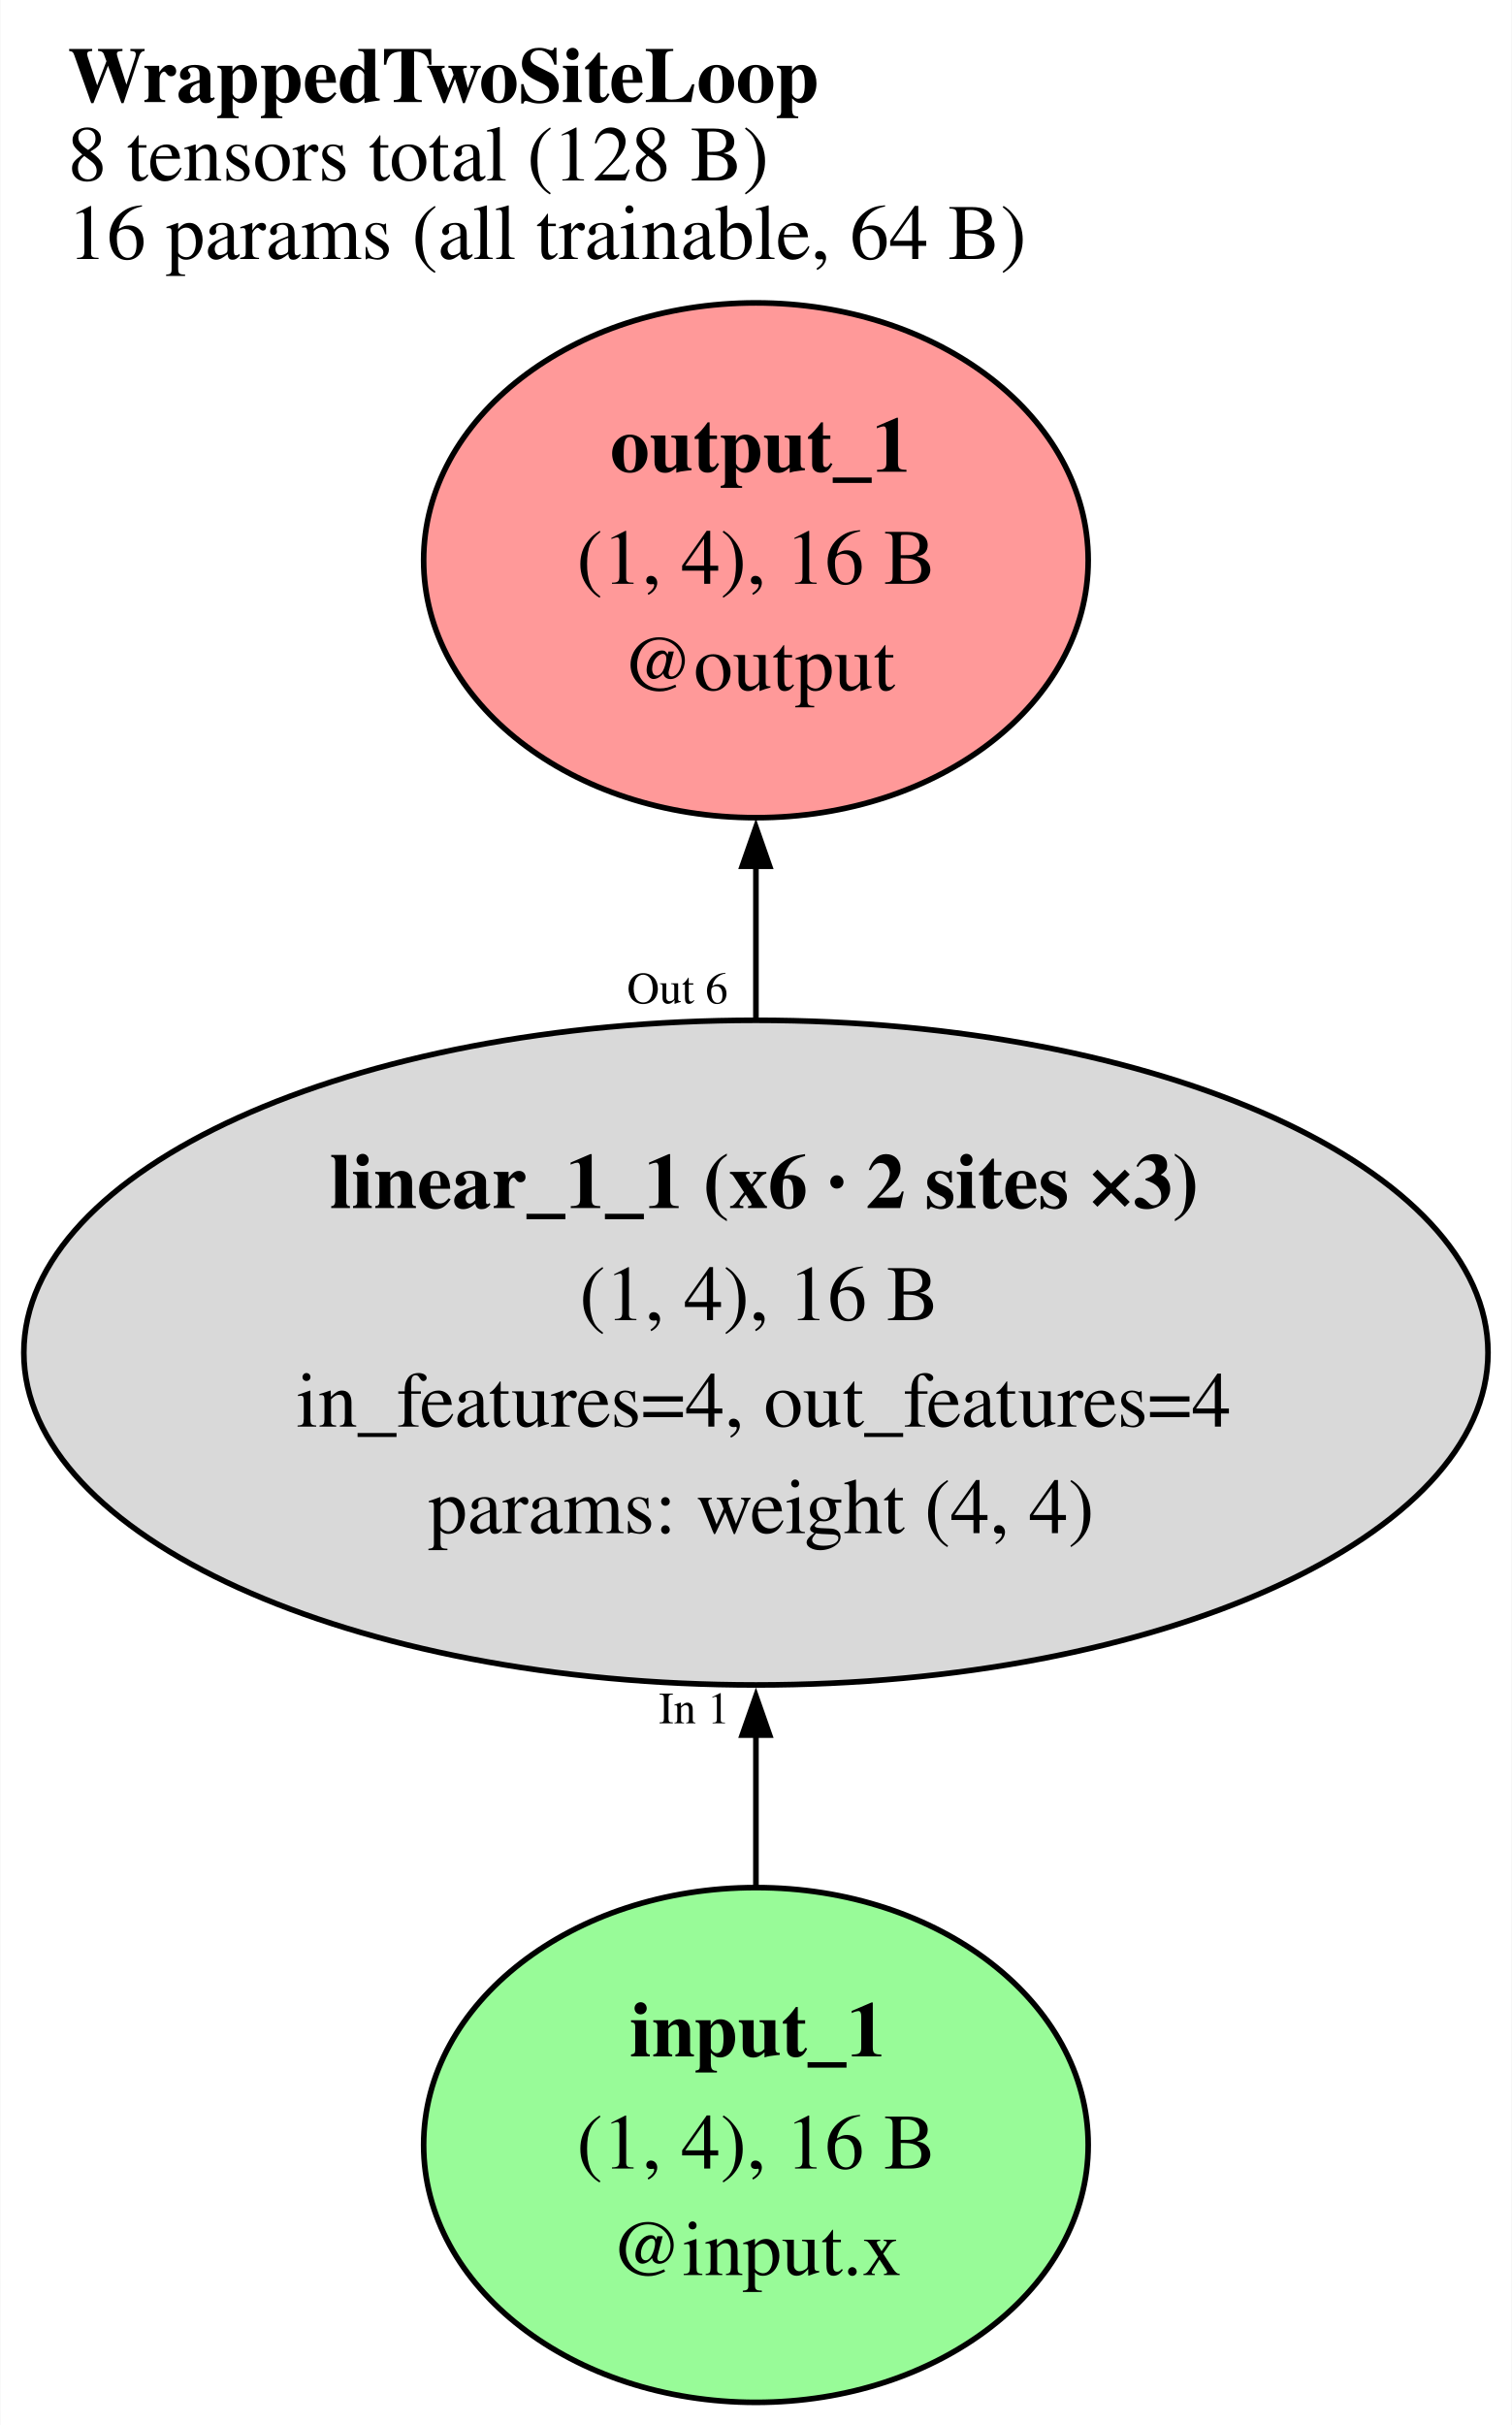
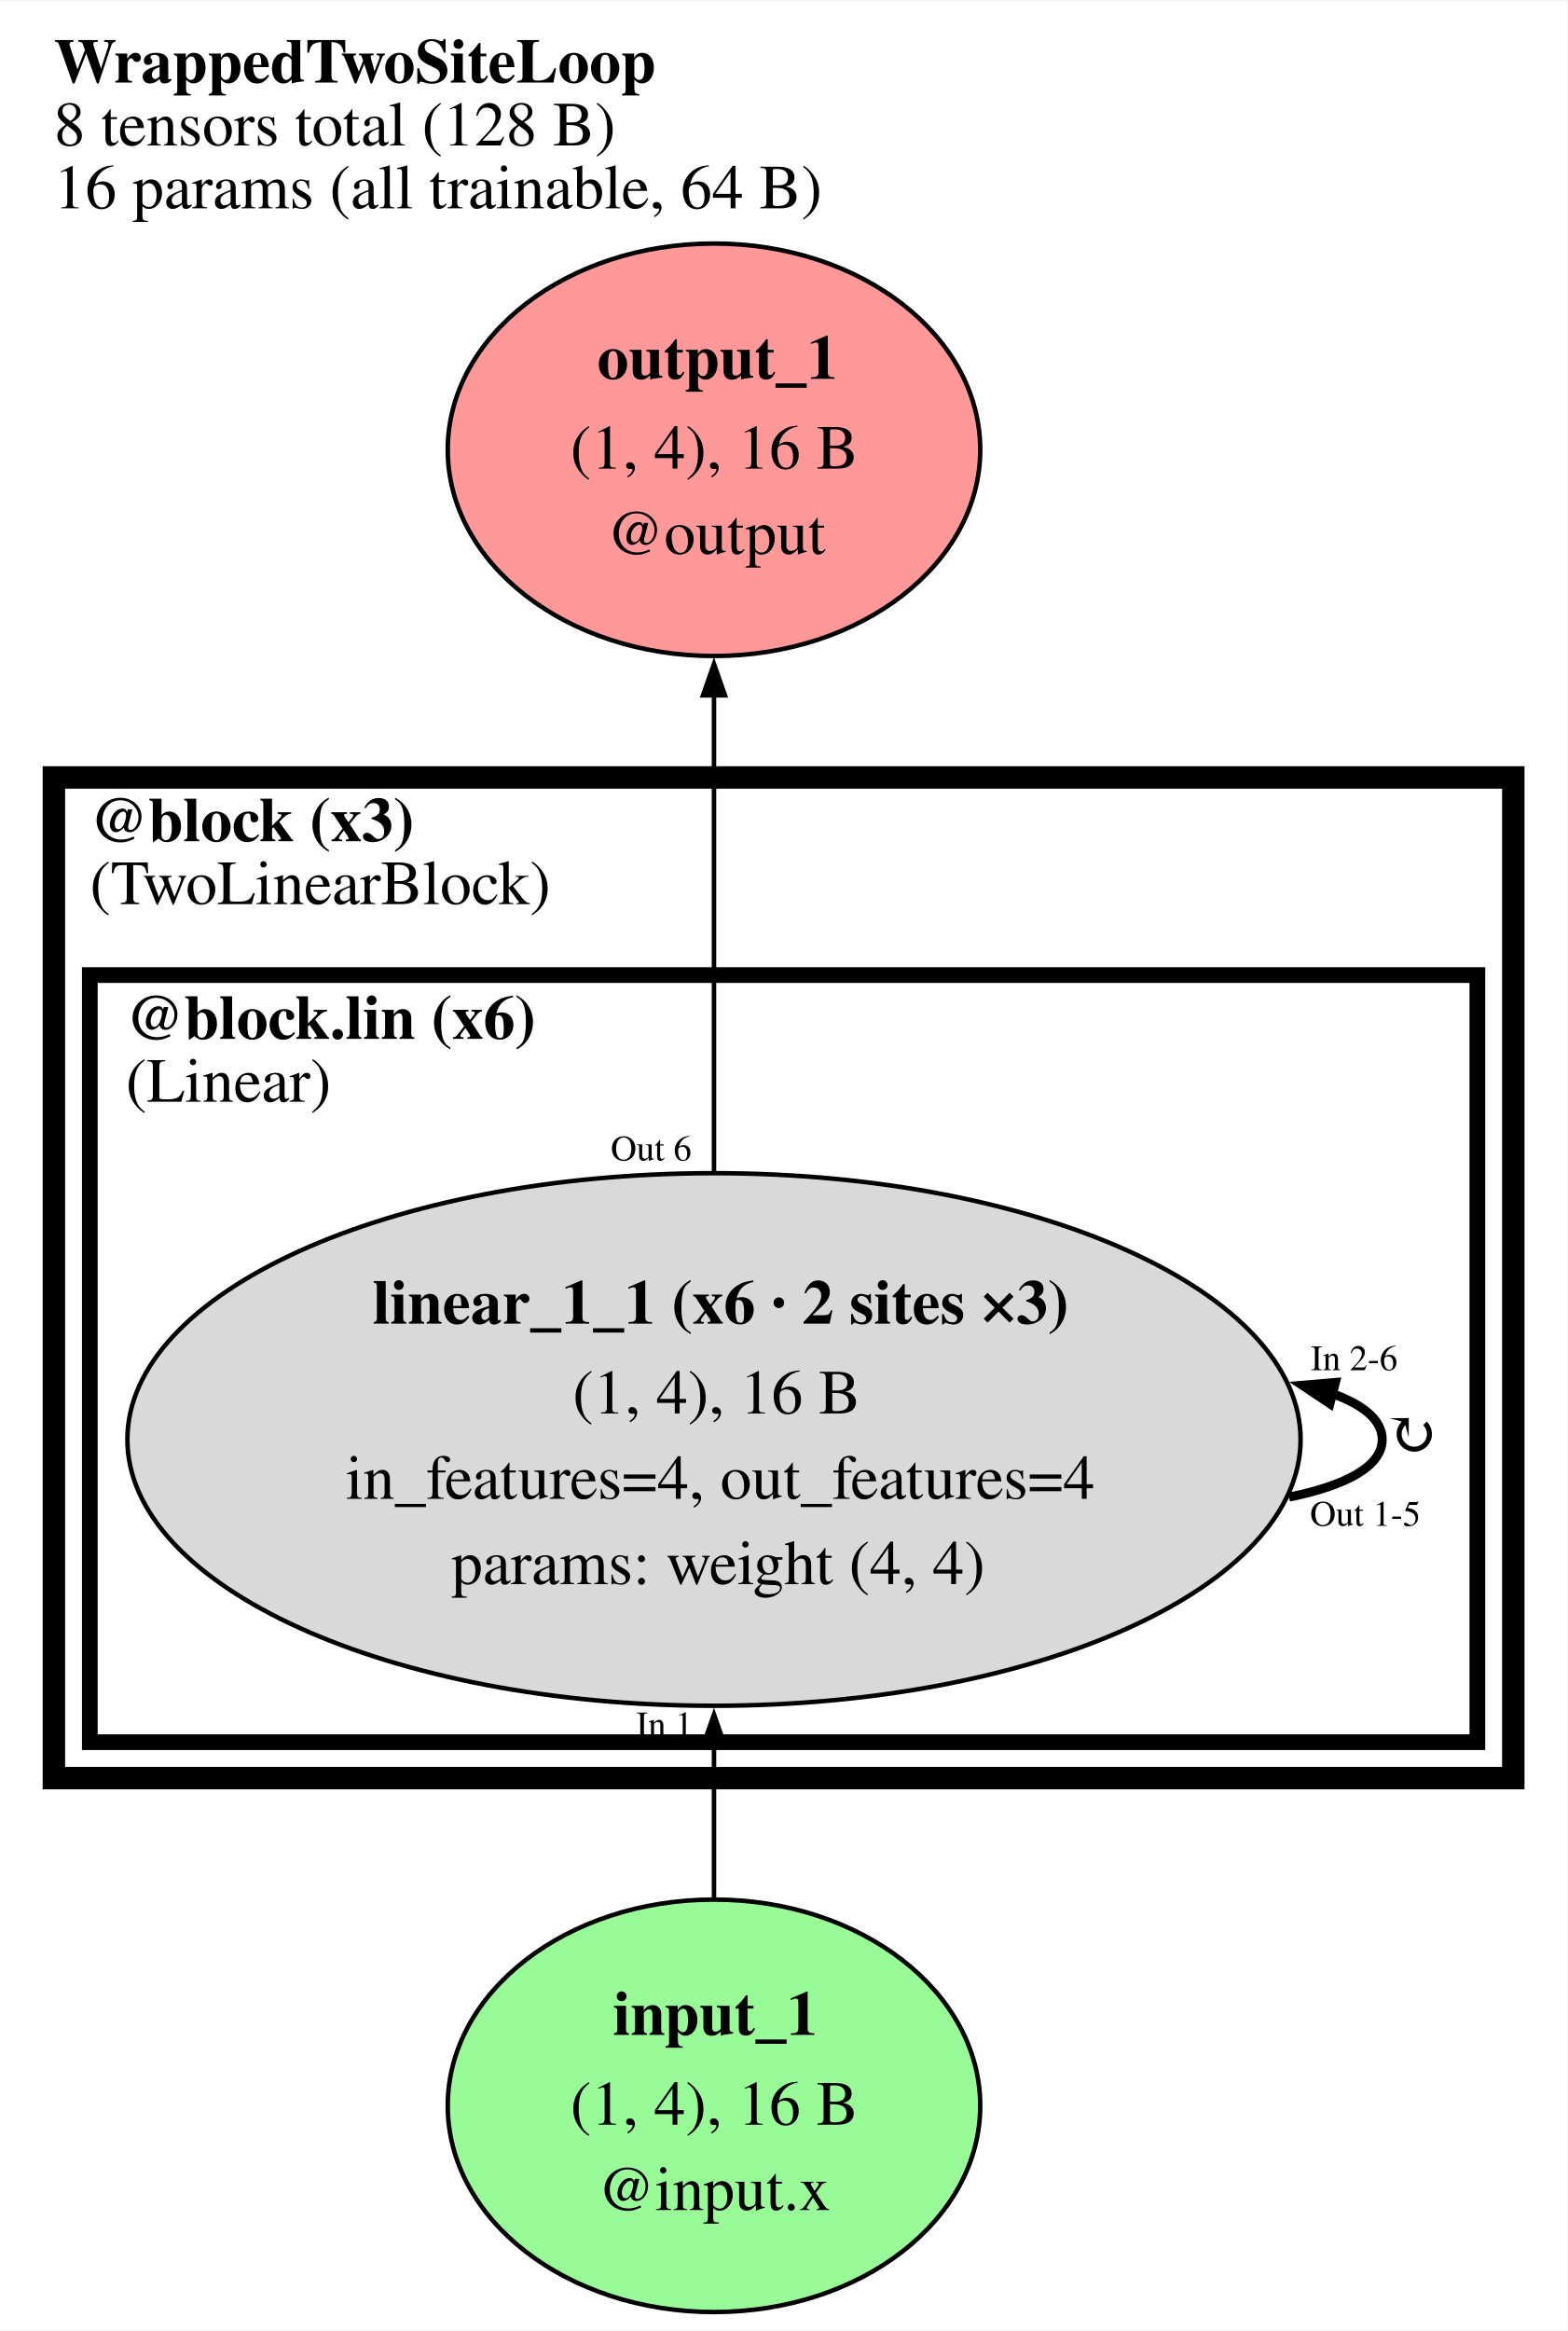
- <svg xmlns="http://www.w3.org/2000/svg" xmlns:xlink="http://www.w3.org/1999/xlink" width="270pt" height="433pt" viewBox="0.00 0.00 269.63 432.64">
-   <g id="graph0" class="graph" transform="scale(1 1) rotate(0) translate(4 428.64)">
-     <polygon fill="white" stroke="none" points="-4,4 -4,-428.64 265.63,-428.64 265.63,4 -4,4" />
-     <text text-anchor="start" x="8" y="-410.44" font-family="Times,serif" font-weight="bold" font-size="14.00">WrappedTwoSiteLoop</text>
-     <text text-anchor="start" x="8" y="-396.44" font-family="Times,serif" font-size="14.00">8 tensors total (128 B)</text>
-     <text text-anchor="start" x="8" y="-382.44" font-family="Times,serif" font-size="14.00">16 params (all trainable, 64 B)</text>
+ <svg xmlns="http://www.w3.org/2000/svg" xmlns:xlink="http://www.w3.org/1999/xlink" width="349pt" height="519pt" viewBox="0.00 0.00 349.00 518.64">
+   <g id="graph0" class="graph" transform="scale(1 1) rotate(0) translate(4 514.64)">
+     <polygon fill="white" stroke="none" points="-4,4 -4,-514.64 345,-514.64 345,4 -4,4" />
+     <text text-anchor="start" x="8" y="-496.44" font-family="Times,serif" font-weight="bold" font-size="14.00">WrappedTwoSiteLoop</text>
+     <text text-anchor="start" x="8" y="-482.44" font-family="Times,serif" font-size="14.00">8 tensors total (128 B)</text>
+     <text text-anchor="start" x="8" y="-468.44" font-family="Times,serif" font-size="14.00">16 params (all trainable, 64 B)</text>
+     <g id="clust2" class="cluster">
+       <polygon fill="white" stroke="black" stroke-width="5" points="8,-118.92 8,-341.72 333,-341.72 333,-118.92 8,-118.92" />
+       <text text-anchor="start" x="16" y="-327.52" font-family="Times,serif" font-weight="bold" font-size="14.00">@block (x3)</text>
+       <text text-anchor="start" x="16" y="-313.52" font-family="Times,serif" font-size="14.00">(TwoLinearBlock)</text>
+     </g>
+     <g id="clust3" class="cluster">
+       <polygon fill="white" stroke="black" stroke-width="3.5" points="16,-126.92 16,-297.72 325,-297.72 325,-126.92 16,-126.92" />
+       <text text-anchor="start" x="24" y="-283.52" font-family="Times,serif" font-weight="bold" font-size="14.00">@block.lin (x6)</text>
+       <text text-anchor="start" x="24" y="-269.52" font-family="Times,serif" font-size="14.00">(Linear)</text>
+     </g>
    <g id="node1" class="node">
-       <ellipse fill="#98fb98" stroke="black" cx="130.81" cy="-45.96" rx="59.29" ry="45.92" />
-       <text text-anchor="start" x="108.31" y="-61.76" font-family="Times,serif" font-weight="bold" font-size="14.00">input_1</text>
-       <text text-anchor="start" x="98.81" y="-41.76" font-family="Times,serif" font-size="14.00">(1, 4), 16 B</text>
-       <text text-anchor="start" x="104.81" y="-22.76" font-family="Times,serif" font-size="14.00">@input.x</text>
+       <ellipse fill="#98fb98" stroke="black" cx="155" cy="-45.96" rx="59.29" ry="45.92" />
+       <text text-anchor="start" x="132.5" y="-61.76" font-family="Times,serif" font-weight="bold" font-size="14.00">input_1</text>
+       <text text-anchor="start" x="123" y="-41.76" font-family="Times,serif" font-size="14.00">(1, 4), 16 B</text>
+       <text text-anchor="start" x="129" y="-22.76" font-family="Times,serif" font-size="14.00">@input.x</text>
    </g>
    <g id="node2" class="node">
      <g id="a_node2">
        <a xlink:title="TorchLens rolling: facet=chain; sites=2; certified_multiplier=3">
-           <ellipse fill="#d9d9d9" stroke="black" cx="130.81" cy="-187.32" rx="130.63" ry="59.29" />
-           <text text-anchor="start" x="54.81" y="-213.12" font-family="Times,serif" font-weight="bold" font-size="14.00">linear_1_1 (x6 · 2 sites ×3)</text>
-           <text text-anchor="start" x="99.31" y="-193.12" font-family="Times,serif" font-size="14.00">(1, 4), 16 B</text>
-           <text text-anchor="start" x="48.81" y="-174.12" font-family="Times,serif" font-size="14.00">in_features=4, out_features=4</text>
-           <text text-anchor="start" x="72.31" y="-155.12" font-family="Times,serif" font-size="14.00">params: weight (4, 4)</text>
+           <ellipse fill="#d9d9d9" stroke="black" cx="155" cy="-194.32" rx="130.63" ry="59.29" />
+           <text text-anchor="start" x="79" y="-220.12" font-family="Times,serif" font-weight="bold" font-size="14.00">linear_1_1 (x6 · 2 sites ×3)</text>
+           <text text-anchor="start" x="123.5" y="-200.12" font-family="Times,serif" font-size="14.00">(1, 4), 16 B</text>
+           <text text-anchor="start" x="73" y="-181.12" font-family="Times,serif" font-size="14.00">in_features=4, out_features=4</text>
+           <text text-anchor="start" x="96.5" y="-162.12" font-family="Times,serif" font-size="14.00">params: weight (4, 4)</text>
        </a>
      </g>
    </g>
    <g id="edge1" class="edge">
-       <path fill="none" stroke="black" d="M130.81,-92.21C130.81,-100.85 130.81,-110.06 130.81,-119.22" />
-       <polygon fill="black" stroke="black" points="128.36,-119.08 130.81,-126.08 133.26,-119.08 128.36,-119.08" />
-       <text text-anchor="middle" x="119.81" y="-121.19" font-family="Times,serif" font-size="8.00">  In 1  </text>
+       <path fill="none" stroke="black" d="M155,-92.07C155,-102.88 155,-114.66 155,-126.23" />
+       <polygon fill="black" stroke="black" points="152.55,-126.09 155,-133.09 157.45,-126.09 152.55,-126.09" />
+       <text text-anchor="middle" x="144" y="-128.21" font-family="Times,serif" font-size="8.00">  In 1  </text>
+     </g>
+     <g id="edge3" class="edge">
+       <g id="a_edge3">
+         <a xlink:title="TorchLens recurrence: endpoint=linear_1_1; pass_pairs=1-&gt;2,2-&gt;3,3-&gt;4,4-&gt;5,5-&gt;6; count=5">
+           <path fill="none" stroke="black" stroke-width="2" d="M283.06,-181.49C295.75,-184.06 303.81,-188.34 303.81,-194.32 303.81,-198.9 299.09,-202.48 291.18,-205.06" />
+           <polygon fill="black" stroke="black" stroke-width="2" points="292.16,-202.28 286,-206.39 293.39,-207.02 292.16,-202.28" />
+         </a>
+       </g>
+       <text text-anchor="middle" x="310.31" y="-190.62" font-family="Times,serif" font-size="14.00">↻</text>
+       <text text-anchor="middle" x="297.56" y="-209.75" font-family="Times,serif" font-size="8.00">  In 2-6  </text>
+       <text text-anchor="middle" x="300.06" y="-175.09" font-family="Times,serif" font-size="8.00">  Out 1-5  </text>
    </g>
    <g id="node3" class="node">
-       <ellipse fill="#ff9999" stroke="black" cx="130.81" cy="-328.68" rx="59.29" ry="45.92" />
-       <text text-anchor="start" x="104.81" y="-344.48" font-family="Times,serif" font-weight="bold" font-size="14.00">output_1</text>
-       <text text-anchor="start" x="98.81" y="-324.48" font-family="Times,serif" font-size="14.00">(1, 4), 16 B</text>
-       <text text-anchor="start" x="106.81" y="-305.48" font-family="Times,serif" font-size="14.00">@output</text>
+       <ellipse fill="#ff9999" stroke="black" cx="155" cy="-414.68" rx="59.29" ry="45.92" />
+       <text text-anchor="start" x="129" y="-430.48" font-family="Times,serif" font-weight="bold" font-size="14.00">output_1</text>
+       <text text-anchor="start" x="123" y="-410.48" font-family="Times,serif" font-size="14.00">(1, 4), 16 B</text>
+       <text text-anchor="start" x="131" y="-391.48" font-family="Times,serif" font-size="14.00">@output</text>
    </g>
    <g id="edge2" class="edge">
-       <path fill="none" stroke="black" d="M130.81,-247.02C130.81,-256.04 130.81,-265.31 130.81,-274.21" />
-       <polygon fill="black" stroke="black" points="128.36,-274.09 130.81,-281.09 133.26,-274.09 128.36,-274.09" />
-       <text text-anchor="middle" x="116.81" y="-249.62" font-family="Times,serif" font-size="8.00">  Out 6  </text>
+       <path fill="none" stroke="black" d="M155,-253.84C155,-286.89 155,-327.9 155,-360.1" />
+       <polygon fill="black" stroke="black" points="152.55,-360 155,-367 157.45,-360 152.55,-360" />
+       <text text-anchor="middle" x="141" y="-256.44" font-family="Times,serif" font-size="8.00">  Out 6  </text>
    </g>
  </g>
</svg>
